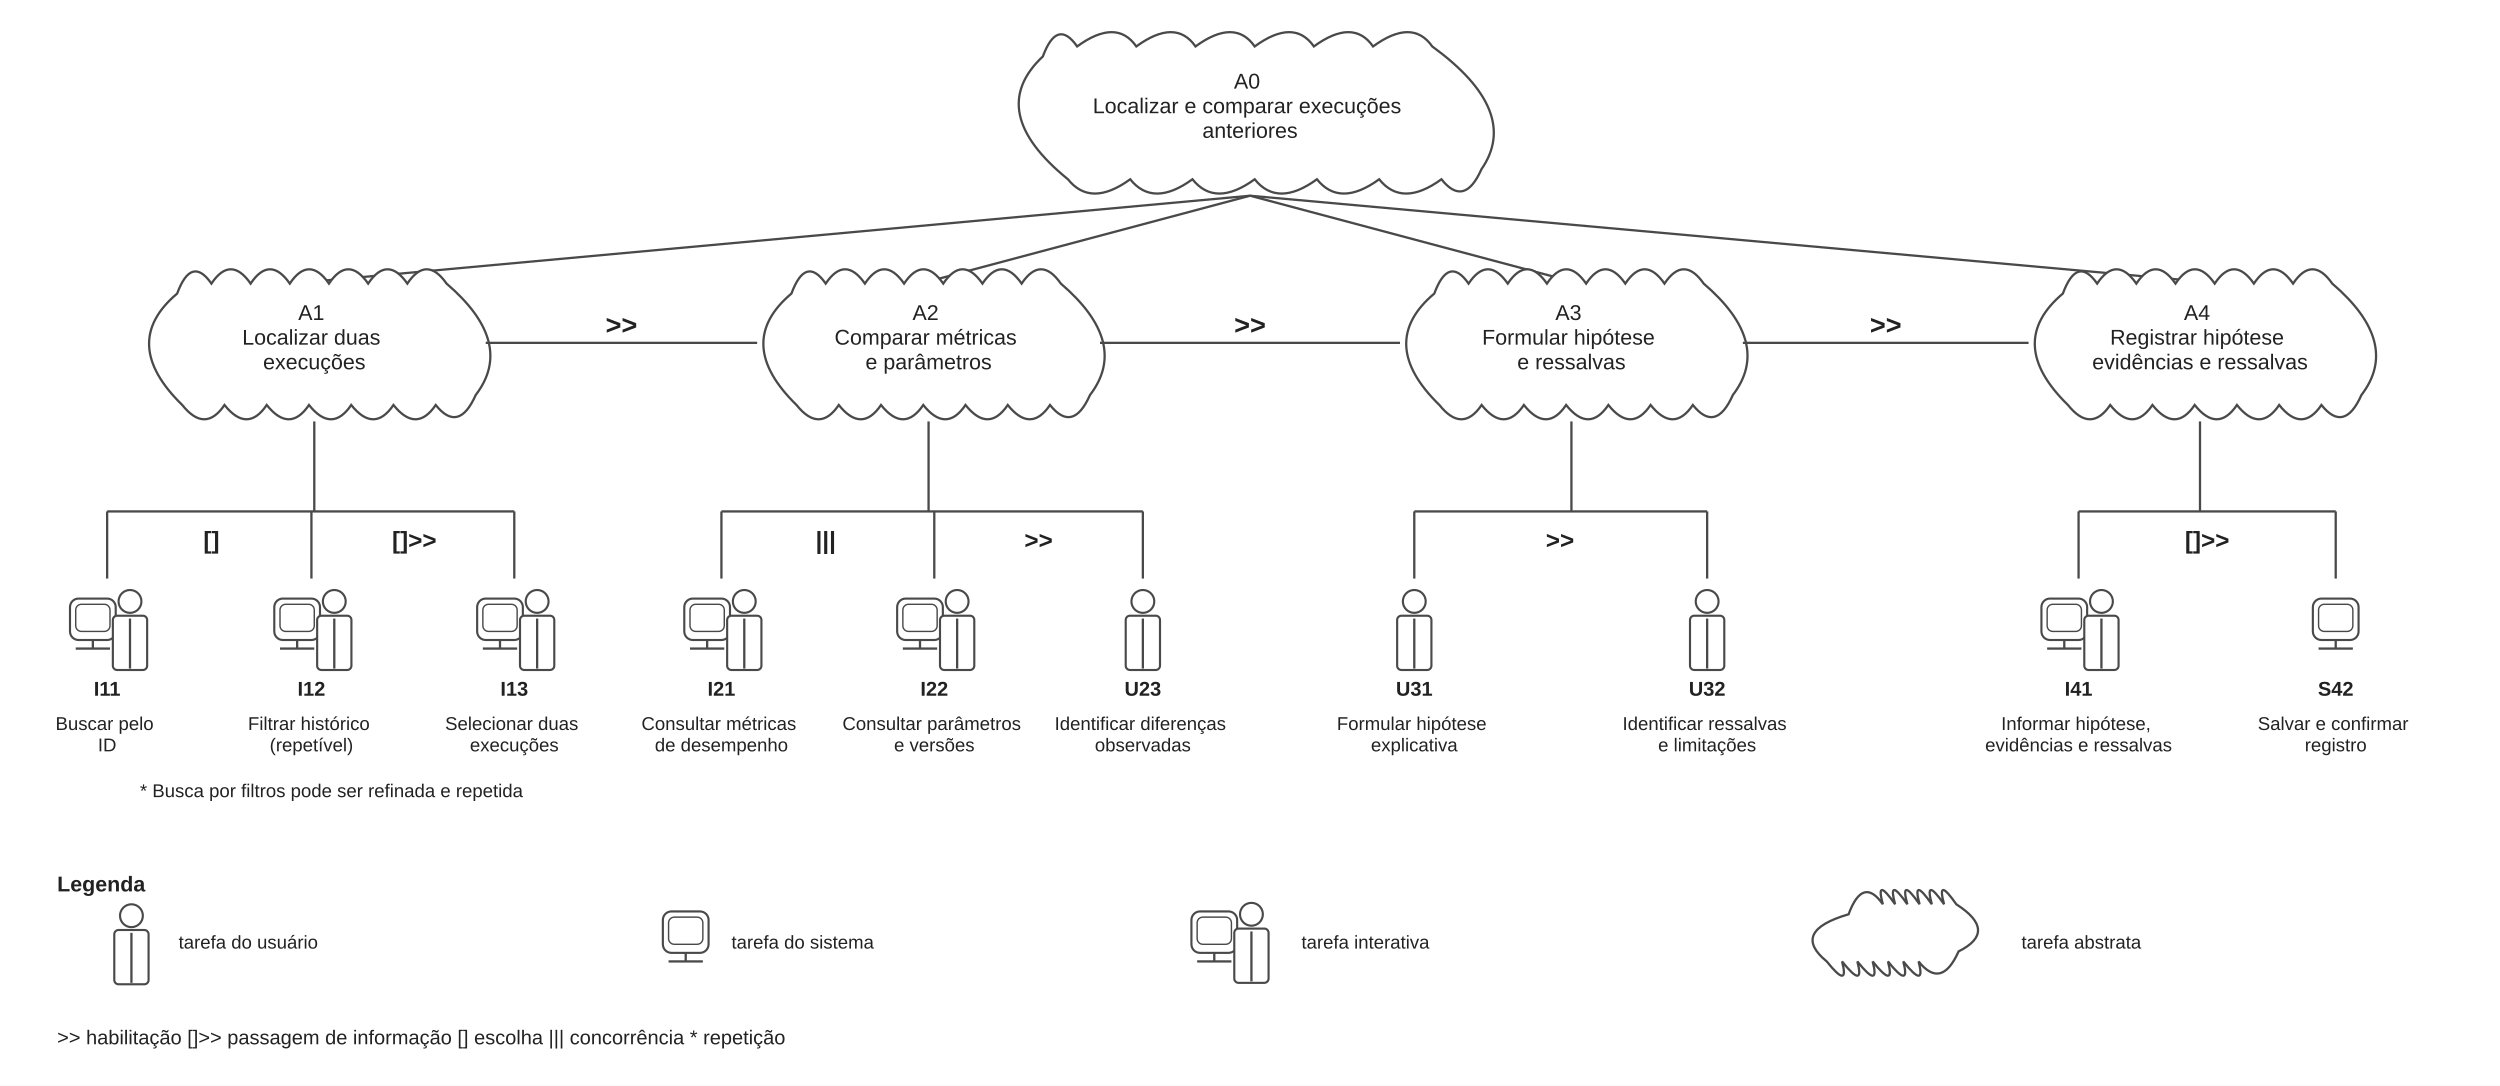
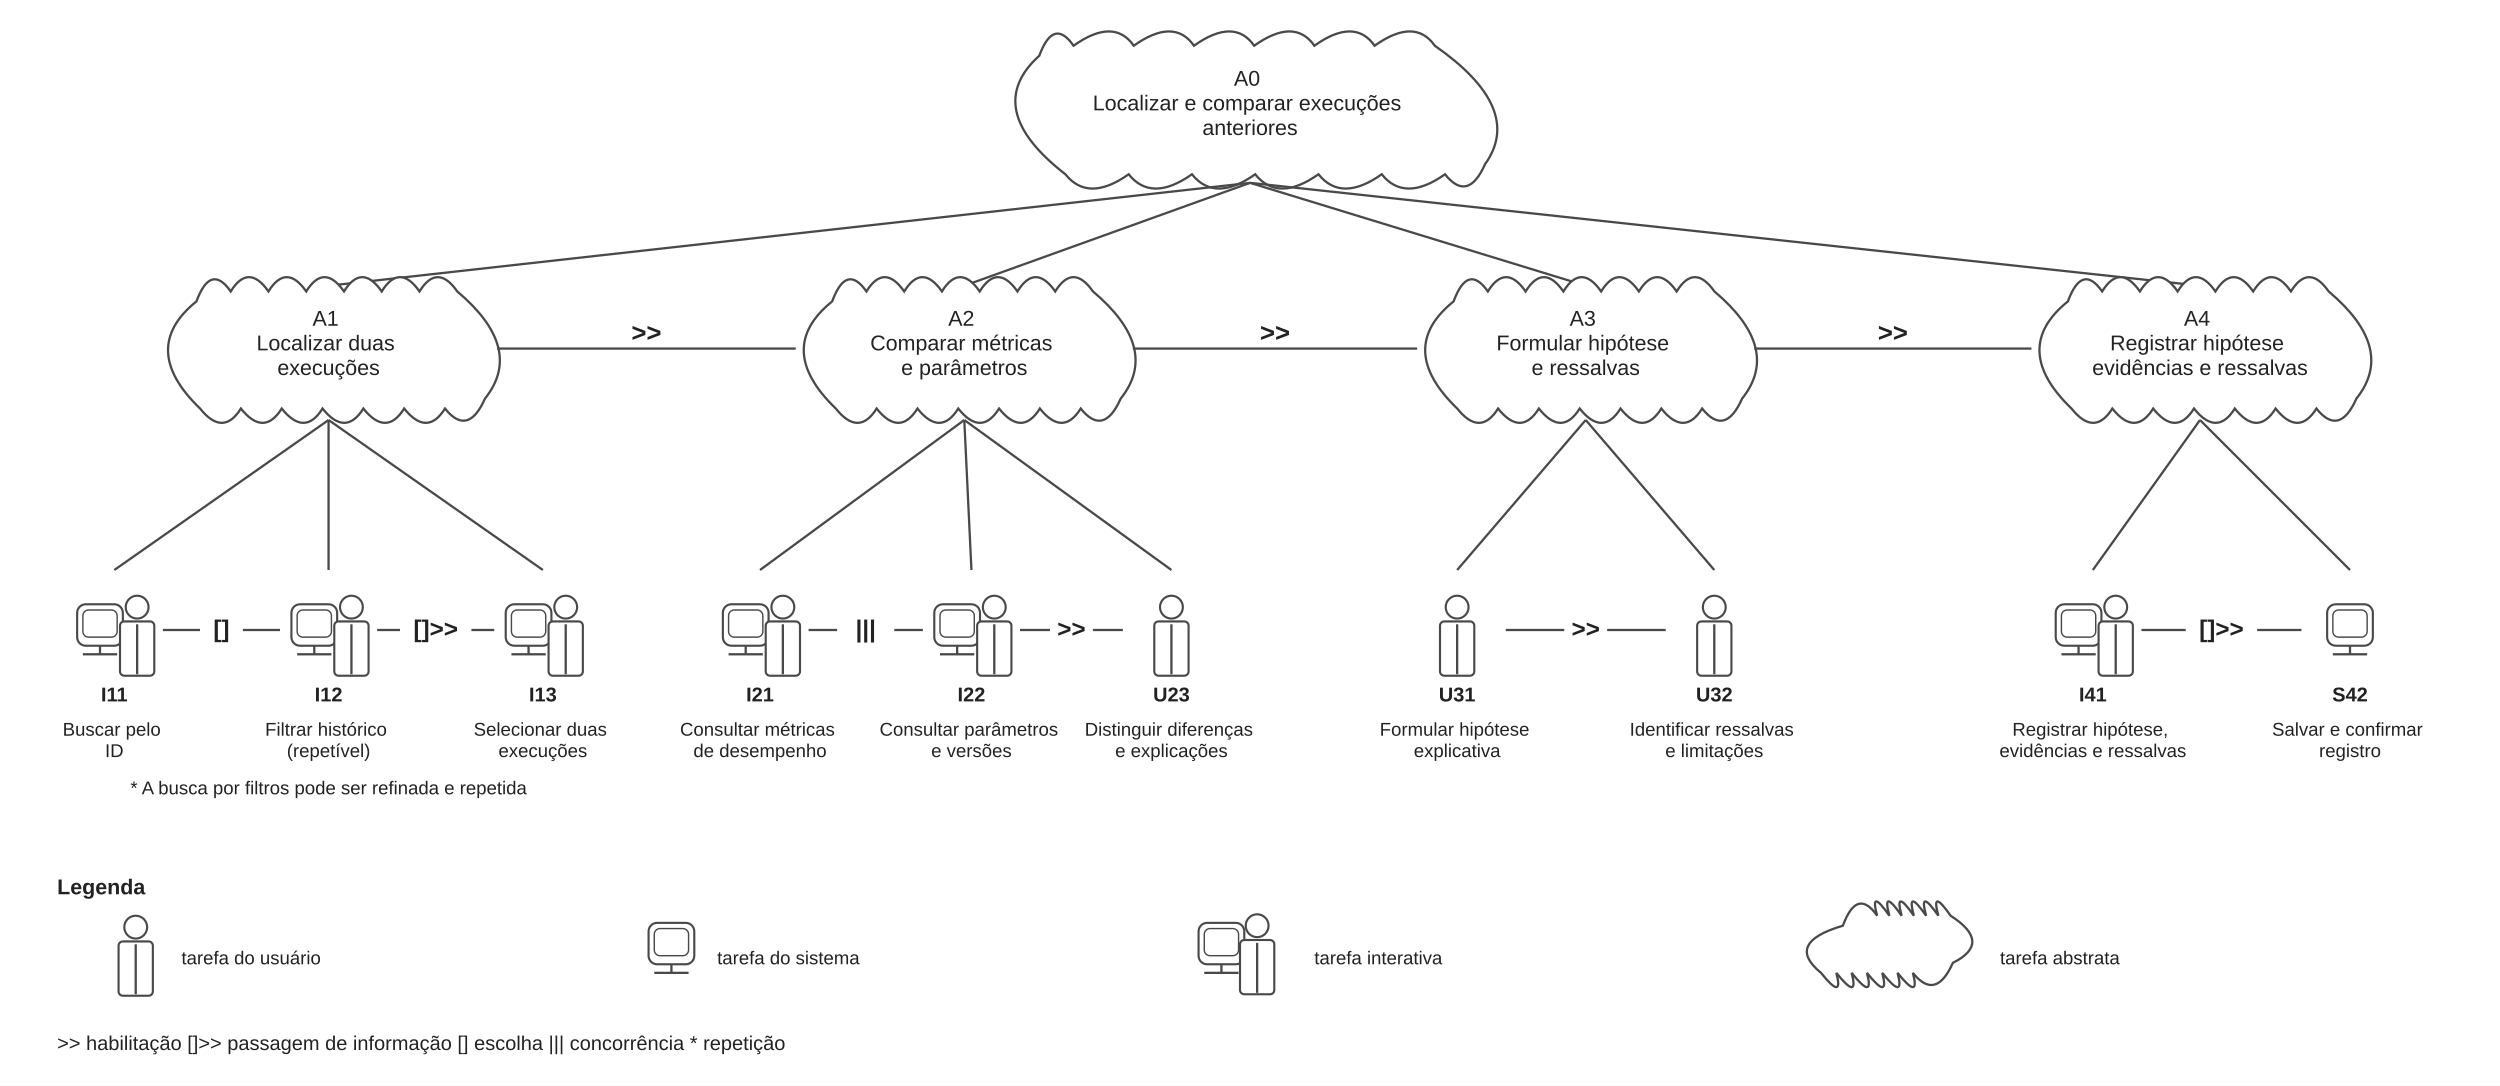
<svg xmlns="http://www.w3.org/2000/svg" baseProfile="full" height="760px" version="1.1" viewBox="0 0 1750 760" width="1750px">
  <defs />
  <rect fill="white" height="100%" width="100%" x="0" y="0" />
-   <path d="M 730.0 39.5 Q 740.0 12.5 754.0 32.5 Q 781.429 12.5 795.429 32.5 Q 822.857 12.5 836.857 32.5 Q 864.286 12.5 878.286 32.5 Q 905.714 12.5 919.714 32.5 Q 947.143 12.5 961.143 32.5 Q 988.571 12.5 1002.571 32.5 Q 1065.0 78.0 1037.0 118.5 Q 1025.0 145.5 1009.0 125.5 Q 981.429 145.5 965.429 125.5 Q 937.857 145.5 921.857 125.5 Q 894.286 145.5 878.286 125.5 Q 850.714 145.5 834.714 125.5 Q 807.143 145.5 791.143 125.5 Q 763.571 145.5 747.571 125.5 Q 689.0 78.0 730.0 39.5 Z" fill="white" stroke="#494949" stroke-width="1.6" />
-   <text fill="#222" font-family="Arial, Helvetica, sans-serif" font-size="15" font-weight="normal" text-anchor="middle" x="875" y="62">
+   <path d="M 727.5 39.0 Q 737.5 12.0 751.5 32.0 Q 779.643 12.0 793.643 32.0 Q 821.786 12.0 835.786 32.0 Q 863.929 12.0 877.929 32.0 Q 906.071 12.0 920.071 32.0 Q 948.214 12.0 962.214 32.0 Q 990.357 12.0 1004.357 32.0 Q 1067.5 76.0 1039.5 115.0 Q 1027.5 142.0 1011.5 122.0 Q 983.214 142.0 967.214 122.0 Q 938.929 142.0 922.929 122.0 Q 894.643 142.0 878.643 122.0 Q 850.357 142.0 834.357 122.0 Q 806.071 142.0 790.071 122.0 Q 761.786 142.0 745.786 122.0 Q 686.5 76.0 727.5 39.0 Z" fill="white" stroke="#494949" stroke-width="1.6" />
+   <text fill="#222" font-family="Arial, Helvetica, sans-serif" font-size="15" font-weight="normal" text-anchor="middle" x="875" y="60">
    <tspan dy="0" x="875">A0</tspan>
    <tspan dy="17.25" x="875">Localizar e comparar execuções</tspan>
    <tspan dy="17.25" x="875">anteriores</tspan>
  </text>
-   <line stroke="#494949" stroke-width="1.6" x1="875" x2="220" y1="137" y2="197" />
-   <line stroke="#494949" stroke-width="1.6" x1="875" x2="650" y1="137" y2="197" />
-   <line stroke="#494949" stroke-width="1.6" x1="875" x2="1100" y1="137" y2="197" />
-   <line stroke="#494949" stroke-width="1.6" x1="875" x2="1540" y1="137" y2="197" />
-   <path d="M 124.0 205.5 Q 134.0 178.5 148.0 198.5 Q 161.429 178.5 175.429 198.5 Q 188.857 178.5 202.857 198.5 Q 216.286 178.5 230.286 198.5 Q 243.714 178.5 257.714 198.5 Q 271.143 178.5 285.143 198.5 Q 298.571 178.5 312.571 198.5 Q 361.0 240.0 333.0 276.5 Q 321.0 303.5 305.0 283.5 Q 291.429 303.5 275.429 283.5 Q 261.857 303.5 245.857 283.5 Q 232.286 303.5 216.286 283.5 Q 202.714 303.5 186.714 283.5 Q 173.143 303.5 157.143 283.5 Q 143.571 303.5 127.571 283.5 Q 83.0 240.0 124.0 205.5 Z" fill="white" stroke="#494949" stroke-width="1.6" />
-   <text fill="#222" font-family="Arial, Helvetica, sans-serif" font-size="15" font-weight="normal" text-anchor="middle" x="220" y="224">
-     <tspan dy="0" x="220">A1</tspan>
-     <tspan dy="17.25" x="220">Localizar duas</tspan>
-     <tspan dy="17.25" x="220">execuções</tspan>
-   </text>
-   <path d="M 554.0 205.5 Q 564.0 178.5 578.0 198.5 Q 591.429 178.5 605.429 198.5 Q 618.857 178.5 632.857 198.5 Q 646.286 178.5 660.286 198.5 Q 673.714 178.5 687.714 198.5 Q 701.143 178.5 715.143 198.5 Q 728.571 178.5 742.571 198.5 Q 791.0 240.0 763.0 276.5 Q 751.0 303.5 735.0 283.5 Q 721.429 303.5 705.429 283.5 Q 691.857 303.5 675.857 283.5 Q 662.286 303.5 646.286 283.5 Q 632.714 303.5 616.714 283.5 Q 603.143 303.5 587.143 283.5 Q 573.571 303.5 557.571 283.5 Q 513.0 240.0 554.0 205.5 Z" fill="white" stroke="#494949" stroke-width="1.6" />
-   <text fill="#222" font-family="Arial, Helvetica, sans-serif" font-size="15" font-weight="normal" text-anchor="middle" x="650" y="224">
-     <tspan dy="0" x="650">A2</tspan>
-     <tspan dy="17.25" x="650">Comparar métricas</tspan>
-     <tspan dy="17.25" x="650">e parâmetros</tspan>
-   </text>
-   <path d="M 1004.0 205.5 Q 1014.0 178.5 1028.0 198.5 Q 1041.429 178.5 1055.429 198.5 Q 1068.857 178.5 1082.857 198.5 Q 1096.286 178.5 1110.286 198.5 Q 1123.714 178.5 1137.714 198.5 Q 1151.143 178.5 1165.143 198.5 Q 1178.571 178.5 1192.571 198.5 Q 1241.0 240.0 1213.0 276.5 Q 1201.0 303.5 1185.0 283.5 Q 1171.429 303.5 1155.429 283.5 Q 1141.857 303.5 1125.857 283.5 Q 1112.286 303.5 1096.286 283.5 Q 1082.714 303.5 1066.714 283.5 Q 1053.143 303.5 1037.143 283.5 Q 1023.571 303.5 1007.571 283.5 Q 963.0 240.0 1004.0 205.5 Z" fill="white" stroke="#494949" stroke-width="1.6" />
-   <text fill="#222" font-family="Arial, Helvetica, sans-serif" font-size="15" font-weight="normal" text-anchor="middle" x="1100" y="224">
-     <tspan dy="0" x="1100">A3</tspan>
-     <tspan dy="17.25" x="1100">Formular hipótese</tspan>
-     <tspan dy="17.25" x="1100">e ressalvas</tspan>
-   </text>
-   <path d="M 1444.0 205.5 Q 1454.0 178.5 1468.0 198.5 Q 1481.429 178.5 1495.429 198.5 Q 1508.857 178.5 1522.857 198.5 Q 1536.286 178.5 1550.286 198.5 Q 1563.714 178.5 1577.714 198.5 Q 1591.143 178.5 1605.143 198.5 Q 1618.571 178.5 1632.571 198.5 Q 1681.0 240.0 1653.0 276.5 Q 1641.0 303.5 1625.0 283.5 Q 1611.429 303.5 1595.429 283.5 Q 1581.857 303.5 1565.857 283.5 Q 1552.286 303.5 1536.286 283.5 Q 1522.714 303.5 1506.714 283.5 Q 1493.143 303.5 1477.143 283.5 Q 1463.571 303.5 1447.571 283.5 Q 1403.0 240.0 1444.0 205.5 Z" fill="white" stroke="#494949" stroke-width="1.6" />
-   <text fill="#222" font-family="Arial, Helvetica, sans-serif" font-size="15" font-weight="normal" text-anchor="middle" x="1540" y="224">
+   <line stroke="#494949" stroke-width="1.6" x1="875" x2="230" y1="128" y2="200" />
+   <path d="M 137.5 211.0 Q 147.5 184.0 161.5 204.0 Q 173.929 184.0 187.929 204.0 Q 200.357 184.0 214.357 204.0 Q 226.786 184.0 240.786 204.0 Q 253.214 184.0 267.214 204.0 Q 279.643 184.0 293.643 204.0 Q 306.071 184.0 320.071 204.0 Q 367.5 244.0 339.5 279.0 Q 327.5 306.0 311.5 286.0 Q 298.929 306.0 282.929 286.0 Q 270.357 306.0 254.357 286.0 Q 241.786 306.0 225.786 286.0 Q 213.214 306.0 197.214 286.0 Q 184.643 306.0 168.643 286.0 Q 156.071 306.0 140.071 286.0 Q 96.5 244.0 137.5 211.0 Z" fill="white" stroke="#494949" stroke-width="1.6" />
+   <text fill="#222" font-family="Arial, Helvetica, sans-serif" font-size="15" font-weight="normal" text-anchor="middle" x="230" y="228">
+     <tspan dy="0" x="230">A1</tspan>
+     <tspan dy="17.25" x="230">Localizar duas</tspan>
+     <tspan dy="17.25" x="230">execuções</tspan>
+   </text>
+   <line stroke="#494949" stroke-width="1.6" x1="875" x2="675" y1="128" y2="200" />
+   <path d="M 582.5 211.0 Q 592.5 184.0 606.5 204.0 Q 618.929 184.0 632.929 204.0 Q 645.357 184.0 659.357 204.0 Q 671.786 184.0 685.786 204.0 Q 698.214 184.0 712.214 204.0 Q 724.643 184.0 738.643 204.0 Q 751.071 184.0 765.071 204.0 Q 812.5 244.0 784.5 279.0 Q 772.5 306.0 756.5 286.0 Q 743.929 306.0 727.929 286.0 Q 715.357 306.0 699.357 286.0 Q 686.786 306.0 670.786 286.0 Q 658.214 306.0 642.214 286.0 Q 629.643 306.0 613.643 286.0 Q 601.071 306.0 585.071 286.0 Q 541.5 244.0 582.5 211.0 Z" fill="white" stroke="#494949" stroke-width="1.6" />
+   <text fill="#222" font-family="Arial, Helvetica, sans-serif" font-size="15" font-weight="normal" text-anchor="middle" x="675" y="228">
+     <tspan dy="0" x="675">A2</tspan>
+     <tspan dy="17.25" x="675">Comparar métricas</tspan>
+     <tspan dy="17.25" x="675">e parâmetros</tspan>
+   </text>
+   <line stroke="#494949" stroke-width="1.6" x1="875" x2="1110" y1="128" y2="200" />
+   <path d="M 1017.5 211.0 Q 1027.5 184.0 1041.5 204.0 Q 1053.929 184.0 1067.929 204.0 Q 1080.357 184.0 1094.357 204.0 Q 1106.786 184.0 1120.786 204.0 Q 1133.214 184.0 1147.214 204.0 Q 1159.643 184.0 1173.643 204.0 Q 1186.071 184.0 1200.071 204.0 Q 1247.5 244.0 1219.5 279.0 Q 1207.5 306.0 1191.5 286.0 Q 1178.929 306.0 1162.929 286.0 Q 1150.357 306.0 1134.357 286.0 Q 1121.786 306.0 1105.786 286.0 Q 1093.214 306.0 1077.214 286.0 Q 1064.643 306.0 1048.643 286.0 Q 1036.071 306.0 1020.071 286.0 Q 976.5 244.0 1017.5 211.0 Z" fill="white" stroke="#494949" stroke-width="1.6" />
+   <text fill="#222" font-family="Arial, Helvetica, sans-serif" font-size="15" font-weight="normal" text-anchor="middle" x="1110" y="228">
+     <tspan dy="0" x="1110">A3</tspan>
+     <tspan dy="17.25" x="1110">Formular hipótese</tspan>
+     <tspan dy="17.25" x="1110">e ressalvas</tspan>
+   </text>
+   <line stroke="#494949" stroke-width="1.6" x1="875" x2="1540" y1="128" y2="200" />
+   <path d="M 1447.5 211.0 Q 1457.5 184.0 1471.5 204.0 Q 1483.929 184.0 1497.929 204.0 Q 1510.357 184.0 1524.357 204.0 Q 1536.786 184.0 1550.786 204.0 Q 1563.214 184.0 1577.214 204.0 Q 1589.643 184.0 1603.643 204.0 Q 1616.071 184.0 1630.071 204.0 Q 1677.5 244.0 1649.5 279.0 Q 1637.5 306.0 1621.5 286.0 Q 1608.929 306.0 1592.929 286.0 Q 1580.357 306.0 1564.357 286.0 Q 1551.786 306.0 1535.786 286.0 Q 1523.214 306.0 1507.214 286.0 Q 1494.643 306.0 1478.643 286.0 Q 1466.071 306.0 1450.071 286.0 Q 1406.5 244.0 1447.5 211.0 Z" fill="white" stroke="#494949" stroke-width="1.6" />
+   <text fill="#222" font-family="Arial, Helvetica, sans-serif" font-size="15" font-weight="normal" text-anchor="middle" x="1540" y="228">
    <tspan dy="0" x="1540">A4</tspan>
    <tspan dy="17.25" x="1540">Registrar hipótese</tspan>
    <tspan dy="17.25" x="1540">evidências e ressalvas</tspan>
  </text>
-   <line stroke="#494949" stroke-width="1.6" x1="340" x2="530" y1="240" y2="240" />
-   <line stroke="#494949" stroke-width="1.6" x1="770" x2="980" y1="240" y2="240" />
-   <line stroke="#494949" stroke-width="1.6" x1="1220" x2="1420" y1="240" y2="240" />
-   <text fill="#222" font-family="Arial, Helvetica, sans-serif" font-size="19" font-weight="bold" text-anchor="middle" x="435" y="234">
-     <tspan dy="0" x="435">&gt;&gt;</tspan>
-   </text>
-   <text fill="#222" font-family="Arial, Helvetica, sans-serif" font-size="19" font-weight="bold" text-anchor="middle" x="875" y="234">
-     <tspan dy="0" x="875">&gt;&gt;</tspan>
-   </text>
-   <text fill="#222" font-family="Arial, Helvetica, sans-serif" font-size="19" font-weight="bold" text-anchor="middle" x="1320" y="234">
-     <tspan dy="0" x="1320">&gt;&gt;</tspan>
-   </text>
-   <line stroke="#494949" stroke-width="1.6" x1="220" x2="220" y1="295" y2="358" />
-   <line stroke="#494949" stroke-width="1.6" x1="75" x2="360" y1="358" y2="358" />
-   <line stroke="#494949" stroke-width="1.6" x1="75" x2="75" y1="358" y2="405" />
-   <line stroke="#494949" stroke-width="1.6" x1="218" x2="218" y1="358" y2="405" />
-   <line stroke="#494949" stroke-width="1.6" x1="360" x2="360" y1="358" y2="405" />
-   <rect fill="white" height="29" rx="6" stroke="#494949" stroke-width="1.5" width="32" x="49" y="419" />
-   <rect fill="white" height="19" rx="4" stroke="#494949" width="24" x="53" y="423" />
-   <line stroke="#494949" stroke-width="1.6" x1="65" x2="65" y1="448" y2="454" />
-   <line stroke="#494949" stroke-width="1.6" x1="53" x2="77" y1="454" y2="454" />
-   <circle cx="91" cy="421" fill="white" r="8" stroke="#494949" stroke-width="1.5" />
-   <rect fill="white" height="38" rx="3" stroke="#494949" stroke-width="1.5" width="24" x="79" y="431" />
-   <line stroke="#494949" stroke-width="1.6" x1="91" x2="91" y1="433" y2="468" />
-   <text fill="#222" font-family="Arial, Helvetica, sans-serif" font-size="14" font-weight="bold" text-anchor="middle" x="75" y="487">
-     <tspan dy="0" x="75">I11</tspan>
-   </text>
-   <text fill="#222" font-family="Arial, Helvetica, sans-serif" font-size="13" font-weight="normal" text-anchor="middle" x="75" y="511">
-     <tspan dy="0" x="75">Buscar pelo</tspan>
-     <tspan dy="14.95" x="75">ID</tspan>
-   </text>
-   <rect fill="white" height="29" rx="6" stroke="#494949" stroke-width="1.5" width="32" x="192" y="419" />
-   <rect fill="white" height="19" rx="4" stroke="#494949" width="24" x="196" y="423" />
-   <line stroke="#494949" stroke-width="1.6" x1="208" x2="208" y1="448" y2="454" />
-   <line stroke="#494949" stroke-width="1.6" x1="196" x2="220" y1="454" y2="454" />
-   <circle cx="234" cy="421" fill="white" r="8" stroke="#494949" stroke-width="1.5" />
-   <rect fill="white" height="38" rx="3" stroke="#494949" stroke-width="1.5" width="24" x="222" y="431" />
-   <line stroke="#494949" stroke-width="1.6" x1="234" x2="234" y1="433" y2="468" />
-   <text fill="#222" font-family="Arial, Helvetica, sans-serif" font-size="14" font-weight="bold" text-anchor="middle" x="218" y="487">
-     <tspan dy="0" x="218">I12</tspan>
-   </text>
-   <text fill="#222" font-family="Arial, Helvetica, sans-serif" font-size="13" font-weight="normal" text-anchor="middle" x="218" y="511">
-     <tspan dy="0" x="218">Filtrar histórico</tspan>
-     <tspan dy="14.95" x="218">(repetível)</tspan>
-   </text>
-   <rect fill="white" height="29" rx="6" stroke="#494949" stroke-width="1.5" width="32" x="334" y="419" />
-   <rect fill="white" height="19" rx="4" stroke="#494949" width="24" x="338" y="423" />
-   <line stroke="#494949" stroke-width="1.6" x1="350" x2="350" y1="448" y2="454" />
-   <line stroke="#494949" stroke-width="1.6" x1="338" x2="362" y1="454" y2="454" />
-   <circle cx="376" cy="421" fill="white" r="8" stroke="#494949" stroke-width="1.5" />
-   <rect fill="white" height="38" rx="3" stroke="#494949" stroke-width="1.5" width="24" x="364" y="431" />
-   <line stroke="#494949" stroke-width="1.6" x1="376" x2="376" y1="433" y2="468" />
-   <text fill="#222" font-family="Arial, Helvetica, sans-serif" font-size="14" font-weight="bold" text-anchor="middle" x="360" y="487">
-     <tspan dy="0" x="360">I13</tspan>
-   </text>
-   <text fill="#222" font-family="Arial, Helvetica, sans-serif" font-size="13" font-weight="normal" text-anchor="middle" x="360" y="511">
-     <tspan dy="0" x="360">Selecionar duas</tspan>
-     <tspan dy="14.95" x="360">execuções</tspan>
-   </text>
-   <line stroke="#494949" stroke-width="1.6" x1="650" x2="650" y1="295" y2="358" />
-   <line stroke="#494949" stroke-width="1.6" x1="505" x2="800" y1="358" y2="358" />
-   <line stroke="#494949" stroke-width="1.6" x1="505" x2="505" y1="358" y2="405" />
-   <line stroke="#494949" stroke-width="1.6" x1="654" x2="654" y1="358" y2="405" />
-   <line stroke="#494949" stroke-width="1.6" x1="800" x2="800" y1="358" y2="405" />
-   <rect fill="white" height="29" rx="6" stroke="#494949" stroke-width="1.5" width="32" x="479" y="419" />
-   <rect fill="white" height="19" rx="4" stroke="#494949" width="24" x="483" y="423" />
-   <line stroke="#494949" stroke-width="1.6" x1="495" x2="495" y1="448" y2="454" />
-   <line stroke="#494949" stroke-width="1.6" x1="483" x2="507" y1="454" y2="454" />
-   <circle cx="521" cy="421" fill="white" r="8" stroke="#494949" stroke-width="1.5" />
-   <rect fill="white" height="38" rx="3" stroke="#494949" stroke-width="1.5" width="24" x="509" y="431" />
-   <line stroke="#494949" stroke-width="1.6" x1="521" x2="521" y1="433" y2="468" />
-   <text fill="#222" font-family="Arial, Helvetica, sans-serif" font-size="14" font-weight="bold" text-anchor="middle" x="505" y="487">
-     <tspan dy="0" x="505">I21</tspan>
-   </text>
-   <text fill="#222" font-family="Arial, Helvetica, sans-serif" font-size="13" font-weight="normal" text-anchor="middle" x="505" y="511">
-     <tspan dy="0" x="505">Consultar métricas</tspan>
-     <tspan dy="14.95" x="505">de desempenho</tspan>
-   </text>
-   <rect fill="white" height="29" rx="6" stroke="#494949" stroke-width="1.5" width="32" x="628" y="419" />
-   <rect fill="white" height="19" rx="4" stroke="#494949" width="24" x="632" y="423" />
-   <line stroke="#494949" stroke-width="1.6" x1="644" x2="644" y1="448" y2="454" />
-   <line stroke="#494949" stroke-width="1.6" x1="632" x2="656" y1="454" y2="454" />
-   <circle cx="670" cy="421" fill="white" r="8" stroke="#494949" stroke-width="1.5" />
-   <rect fill="white" height="38" rx="3" stroke="#494949" stroke-width="1.5" width="24" x="658" y="431" />
-   <line stroke="#494949" stroke-width="1.6" x1="670" x2="670" y1="433" y2="468" />
-   <text fill="#222" font-family="Arial, Helvetica, sans-serif" font-size="14" font-weight="bold" text-anchor="middle" x="654" y="487">
-     <tspan dy="0" x="654">I22</tspan>
-   </text>
-   <text fill="#222" font-family="Arial, Helvetica, sans-serif" font-size="13" font-weight="normal" text-anchor="middle" x="654" y="511">
-     <tspan dy="0" x="654">Consultar parâmetros</tspan>
-     <tspan dy="14.95" x="654">e versões</tspan>
-   </text>
-   <circle cx="800" cy="421" fill="white" r="8" stroke="#494949" stroke-width="1.5" />
-   <rect fill="white" height="38" rx="3" stroke="#494949" stroke-width="1.5" width="24" x="788" y="431" />
-   <line stroke="#494949" stroke-width="1.6" x1="800" x2="800" y1="433" y2="468" />
-   <text fill="#222" font-family="Arial, Helvetica, sans-serif" font-size="14" font-weight="bold" text-anchor="middle" x="800" y="487">
-     <tspan dy="0" x="800">U23</tspan>
-   </text>
-   <text fill="#222" font-family="Arial, Helvetica, sans-serif" font-size="13" font-weight="normal" text-anchor="middle" x="800" y="511">
-     <tspan dy="0" x="800">Identificar diferenças</tspan>
-     <tspan dy="14.95" x="800">observadas</tspan>
-   </text>
-   <line stroke="#494949" stroke-width="1.6" x1="1100" x2="1100" y1="295" y2="358" />
-   <line stroke="#494949" stroke-width="1.6" x1="990" x2="1195" y1="358" y2="358" />
-   <line stroke="#494949" stroke-width="1.6" x1="990" x2="990" y1="358" y2="405" />
-   <line stroke="#494949" stroke-width="1.6" x1="1195" x2="1195" y1="358" y2="405" />
-   <circle cx="990" cy="421" fill="white" r="8" stroke="#494949" stroke-width="1.5" />
-   <rect fill="white" height="38" rx="3" stroke="#494949" stroke-width="1.5" width="24" x="978" y="431" />
-   <line stroke="#494949" stroke-width="1.6" x1="990" x2="990" y1="433" y2="468" />
-   <text fill="#222" font-family="Arial, Helvetica, sans-serif" font-size="14" font-weight="bold" text-anchor="middle" x="990" y="487">
-     <tspan dy="0" x="990">U31</tspan>
-   </text>
-   <text fill="#222" font-family="Arial, Helvetica, sans-serif" font-size="13" font-weight="normal" text-anchor="middle" x="990" y="511">
-     <tspan dy="0" x="990">Formular hipótese</tspan>
-     <tspan dy="14.95" x="990">explicativa</tspan>
-   </text>
-   <circle cx="1195" cy="421" fill="white" r="8" stroke="#494949" stroke-width="1.5" />
-   <rect fill="white" height="38" rx="3" stroke="#494949" stroke-width="1.5" width="24" x="1183" y="431" />
-   <line stroke="#494949" stroke-width="1.6" x1="1195" x2="1195" y1="433" y2="468" />
-   <text fill="#222" font-family="Arial, Helvetica, sans-serif" font-size="14" font-weight="bold" text-anchor="middle" x="1195" y="487">
-     <tspan dy="0" x="1195">U32</tspan>
-   </text>
-   <text fill="#222" font-family="Arial, Helvetica, sans-serif" font-size="13" font-weight="normal" text-anchor="middle" x="1195" y="511">
-     <tspan dy="0" x="1195">Identificar ressalvas</tspan>
-     <tspan dy="14.95" x="1195">e limitações</tspan>
-   </text>
-   <line stroke="#494949" stroke-width="1.6" x1="1540" x2="1540" y1="295" y2="358" />
-   <line stroke="#494949" stroke-width="1.6" x1="1455" x2="1635" y1="358" y2="358" />
-   <line stroke="#494949" stroke-width="1.6" x1="1455" x2="1455" y1="358" y2="405" />
-   <line stroke="#494949" stroke-width="1.6" x1="1635" x2="1635" y1="358" y2="405" />
-   <rect fill="white" height="29" rx="6" stroke="#494949" stroke-width="1.5" width="32" x="1429" y="419" />
-   <rect fill="white" height="19" rx="4" stroke="#494949" width="24" x="1433" y="423" />
-   <line stroke="#494949" stroke-width="1.6" x1="1445" x2="1445" y1="448" y2="454" />
-   <line stroke="#494949" stroke-width="1.6" x1="1433" x2="1457" y1="454" y2="454" />
-   <circle cx="1471" cy="421" fill="white" r="8" stroke="#494949" stroke-width="1.5" />
-   <rect fill="white" height="38" rx="3" stroke="#494949" stroke-width="1.5" width="24" x="1459" y="431" />
-   <line stroke="#494949" stroke-width="1.6" x1="1471" x2="1471" y1="433" y2="468" />
-   <text fill="#222" font-family="Arial, Helvetica, sans-serif" font-size="14" font-weight="bold" text-anchor="middle" x="1455" y="487">
-     <tspan dy="0" x="1455">I41</tspan>
-   </text>
-   <text fill="#222" font-family="Arial, Helvetica, sans-serif" font-size="13" font-weight="normal" text-anchor="middle" x="1455" y="511">
-     <tspan dy="0" x="1455">Informar hipótese,</tspan>
-     <tspan dy="14.95" x="1455">evidências e ressalvas</tspan>
-   </text>
-   <rect fill="white" height="29" rx="6" stroke="#494949" stroke-width="1.5" width="32" x="1619" y="419" />
-   <rect fill="white" height="19" rx="4" stroke="#494949" width="24" x="1623" y="423" />
-   <line stroke="#494949" stroke-width="1.6" x1="1635" x2="1635" y1="448" y2="454" />
-   <line stroke="#494949" stroke-width="1.6" x1="1623" x2="1647" y1="454" y2="454" />
-   <text fill="#222" font-family="Arial, Helvetica, sans-serif" font-size="14" font-weight="bold" text-anchor="middle" x="1635" y="487">
-     <tspan dy="0" x="1635">S42</tspan>
-   </text>
-   <text fill="#222" font-family="Arial, Helvetica, sans-serif" font-size="13" font-weight="normal" text-anchor="middle" x="1635" y="511">
-     <tspan dy="0" x="1635">Salvar e confirmar</tspan>
-     <tspan dy="14.95" x="1635">registro</tspan>
-   </text>
-   <text fill="#222" font-family="Arial, Helvetica, sans-serif" font-size="17" font-weight="bold" text-anchor="middle" x="148" y="384">
-     <tspan dy="0" x="148">[]</tspan>
-   </text>
-   <text fill="#222" font-family="Arial, Helvetica, sans-serif" font-size="17" font-weight="bold" text-anchor="middle" x="290" y="384">
-     <tspan dy="0" x="290">[]&gt;&gt;</tspan>
-   </text>
-   <text fill="#222" font-family="Arial, Helvetica, sans-serif" font-size="17" font-weight="bold" text-anchor="middle" x="578" y="384">
-     <tspan dy="0" x="578">|||</tspan>
-   </text>
-   <text fill="#222" font-family="Arial, Helvetica, sans-serif" font-size="17" font-weight="bold" text-anchor="middle" x="727" y="384">
-     <tspan dy="0" x="727">&gt;&gt;</tspan>
-   </text>
-   <text fill="#222" font-family="Arial, Helvetica, sans-serif" font-size="17" font-weight="bold" text-anchor="middle" x="1092" y="384">
-     <tspan dy="0" x="1092">&gt;&gt;</tspan>
-   </text>
-   <text fill="#222" font-family="Arial, Helvetica, sans-serif" font-size="17" font-weight="bold" text-anchor="middle" x="1545" y="384">
-     <tspan dy="0" x="1545">[]&gt;&gt;</tspan>
-   </text>
-   <text fill="#222" font-family="Arial, Helvetica, sans-serif" font-size="13" font-weight="normal" text-anchor="middle" x="232" y="558">
-     <tspan dy="0" x="232">* Busca por filtros pode ser refinada e repetida</tspan>
-   </text>
-   <text fill="#222" font-family="Arial, Helvetica, sans-serif" font-size="15" font-weight="bold" text-anchor="start" x="40" y="624">
+   <line stroke="#494949" stroke-width="1.6" x1="348" x2="557" y1="244" y2="244" />
+   <text fill="#222" font-family="Arial, Helvetica, sans-serif" font-size="18" font-weight="bold" text-anchor="middle" x="452.5" y="239">
+     <tspan dy="0" x="452.5">&gt;&gt;</tspan>
+   </text>
+   <line stroke="#494949" stroke-width="1.6" x1="793" x2="992" y1="244" y2="244" />
+   <text fill="#222" font-family="Arial, Helvetica, sans-serif" font-size="18" font-weight="bold" text-anchor="middle" x="892.5" y="239">
+     <tspan dy="0" x="892.5">&gt;&gt;</tspan>
+   </text>
+   <line stroke="#494949" stroke-width="1.6" x1="1228" x2="1422" y1="244" y2="244" />
+   <text fill="#222" font-family="Arial, Helvetica, sans-serif" font-size="18" font-weight="bold" text-anchor="middle" x="1325.0" y="239">
+     <tspan dy="0" x="1325.0">&gt;&gt;</tspan>
+   </text>
+   <line stroke="#494949" stroke-width="1.6" x1="230" x2="80" y1="294" y2="399" />
+   <line stroke="#494949" stroke-width="1.6" x1="230" x2="230" y1="294" y2="399" />
+   <line stroke="#494949" stroke-width="1.6" x1="230" x2="380" y1="294" y2="399" />
+   <line stroke="#494949" stroke-width="1.6" x1="675" x2="532" y1="294" y2="399" />
+   <line stroke="#494949" stroke-width="1.6" x1="675" x2="680" y1="294" y2="399" />
+   <line stroke="#494949" stroke-width="1.6" x1="675" x2="820" y1="294" y2="399" />
+   <line stroke="#494949" stroke-width="1.6" x1="1110" x2="1020" y1="294" y2="399" />
+   <line stroke="#494949" stroke-width="1.6" x1="1110" x2="1200" y1="294" y2="399" />
+   <line stroke="#494949" stroke-width="1.6" x1="1540" x2="1465" y1="294" y2="399" />
+   <line stroke="#494949" stroke-width="1.6" x1="1540" x2="1645" y1="294" y2="399" />
+   <rect fill="white" height="29" rx="6" stroke="#494949" stroke-width="1.5" width="32" x="54" y="423" />
+   <rect fill="white" height="19" rx="4" stroke="#494949" width="24" x="58" y="427" />
+   <line stroke="#494949" stroke-width="1.6" x1="70" x2="70" y1="452" y2="458" />
+   <line stroke="#494949" stroke-width="1.6" x1="58" x2="82" y1="458" y2="458" />
+   <circle cx="96" cy="425" fill="white" r="8" stroke="#494949" stroke-width="1.5" />
+   <rect fill="white" height="38" rx="3" stroke="#494949" stroke-width="1.5" width="24" x="84" y="435" />
+   <line stroke="#494949" stroke-width="1.6" x1="96" x2="96" y1="437" y2="472" />
+   <text fill="#222" font-family="Arial, Helvetica, sans-serif" font-size="14" font-weight="bold" text-anchor="middle" x="80" y="491">
+     <tspan dy="0" x="80">I11</tspan>
+   </text>
+   <text fill="#222" font-family="Arial, Helvetica, sans-serif" font-size="13" font-weight="normal" text-anchor="middle" x="80" y="515">
+     <tspan dy="0" x="80">Buscar pelo</tspan>
+     <tspan dy="14.95" x="80">ID</tspan>
+   </text>
+   <rect fill="white" height="29" rx="6" stroke="#494949" stroke-width="1.5" width="32" x="204" y="423" />
+   <rect fill="white" height="19" rx="4" stroke="#494949" width="24" x="208" y="427" />
+   <line stroke="#494949" stroke-width="1.6" x1="220" x2="220" y1="452" y2="458" />
+   <line stroke="#494949" stroke-width="1.6" x1="208" x2="232" y1="458" y2="458" />
+   <circle cx="246" cy="425" fill="white" r="8" stroke="#494949" stroke-width="1.5" />
+   <rect fill="white" height="38" rx="3" stroke="#494949" stroke-width="1.5" width="24" x="234" y="435" />
+   <line stroke="#494949" stroke-width="1.6" x1="246" x2="246" y1="437" y2="472" />
+   <text fill="#222" font-family="Arial, Helvetica, sans-serif" font-size="14" font-weight="bold" text-anchor="middle" x="230" y="491">
+     <tspan dy="0" x="230">I12</tspan>
+   </text>
+   <text fill="#222" font-family="Arial, Helvetica, sans-serif" font-size="13" font-weight="normal" text-anchor="middle" x="230" y="515">
+     <tspan dy="0" x="230">Filtrar histórico</tspan>
+     <tspan dy="14.95" x="230">(repetível)</tspan>
+   </text>
+   <rect fill="white" height="29" rx="6" stroke="#494949" stroke-width="1.5" width="32" x="354" y="423" />
+   <rect fill="white" height="19" rx="4" stroke="#494949" width="24" x="358" y="427" />
+   <line stroke="#494949" stroke-width="1.6" x1="370" x2="370" y1="452" y2="458" />
+   <line stroke="#494949" stroke-width="1.6" x1="358" x2="382" y1="458" y2="458" />
+   <circle cx="396" cy="425" fill="white" r="8" stroke="#494949" stroke-width="1.5" />
+   <rect fill="white" height="38" rx="3" stroke="#494949" stroke-width="1.5" width="24" x="384" y="435" />
+   <line stroke="#494949" stroke-width="1.6" x1="396" x2="396" y1="437" y2="472" />
+   <text fill="#222" font-family="Arial, Helvetica, sans-serif" font-size="14" font-weight="bold" text-anchor="middle" x="380" y="491">
+     <tspan dy="0" x="380">I13</tspan>
+   </text>
+   <text fill="#222" font-family="Arial, Helvetica, sans-serif" font-size="13" font-weight="normal" text-anchor="middle" x="380" y="515">
+     <tspan dy="0" x="380">Selecionar duas</tspan>
+     <tspan dy="14.95" x="380">execuções</tspan>
+   </text>
+   <rect fill="white" height="29" rx="6" stroke="#494949" stroke-width="1.5" width="32" x="506" y="423" />
+   <rect fill="white" height="19" rx="4" stroke="#494949" width="24" x="510" y="427" />
+   <line stroke="#494949" stroke-width="1.6" x1="522" x2="522" y1="452" y2="458" />
+   <line stroke="#494949" stroke-width="1.6" x1="510" x2="534" y1="458" y2="458" />
+   <circle cx="548" cy="425" fill="white" r="8" stroke="#494949" stroke-width="1.5" />
+   <rect fill="white" height="38" rx="3" stroke="#494949" stroke-width="1.5" width="24" x="536" y="435" />
+   <line stroke="#494949" stroke-width="1.6" x1="548" x2="548" y1="437" y2="472" />
+   <text fill="#222" font-family="Arial, Helvetica, sans-serif" font-size="14" font-weight="bold" text-anchor="middle" x="532" y="491">
+     <tspan dy="0" x="532">I21</tspan>
+   </text>
+   <text fill="#222" font-family="Arial, Helvetica, sans-serif" font-size="13" font-weight="normal" text-anchor="middle" x="532" y="515">
+     <tspan dy="0" x="532">Consultar métricas</tspan>
+     <tspan dy="14.95" x="532">de desempenho</tspan>
+   </text>
+   <rect fill="white" height="29" rx="6" stroke="#494949" stroke-width="1.5" width="32" x="654" y="423" />
+   <rect fill="white" height="19" rx="4" stroke="#494949" width="24" x="658" y="427" />
+   <line stroke="#494949" stroke-width="1.6" x1="670" x2="670" y1="452" y2="458" />
+   <line stroke="#494949" stroke-width="1.6" x1="658" x2="682" y1="458" y2="458" />
+   <circle cx="696" cy="425" fill="white" r="8" stroke="#494949" stroke-width="1.5" />
+   <rect fill="white" height="38" rx="3" stroke="#494949" stroke-width="1.5" width="24" x="684" y="435" />
+   <line stroke="#494949" stroke-width="1.6" x1="696" x2="696" y1="437" y2="472" />
+   <text fill="#222" font-family="Arial, Helvetica, sans-serif" font-size="14" font-weight="bold" text-anchor="middle" x="680" y="491">
+     <tspan dy="0" x="680">I22</tspan>
+   </text>
+   <text fill="#222" font-family="Arial, Helvetica, sans-serif" font-size="13" font-weight="normal" text-anchor="middle" x="680" y="515">
+     <tspan dy="0" x="680">Consultar parâmetros</tspan>
+     <tspan dy="14.95" x="680">e versões</tspan>
+   </text>
+   <circle cx="820" cy="425" fill="white" r="8" stroke="#494949" stroke-width="1.5" />
+   <rect fill="white" height="38" rx="3" stroke="#494949" stroke-width="1.5" width="24" x="808" y="435" />
+   <line stroke="#494949" stroke-width="1.6" x1="820" x2="820" y1="437" y2="472" />
+   <text fill="#222" font-family="Arial, Helvetica, sans-serif" font-size="14" font-weight="bold" text-anchor="middle" x="820" y="491">
+     <tspan dy="0" x="820">U23</tspan>
+   </text>
+   <text fill="#222" font-family="Arial, Helvetica, sans-serif" font-size="13" font-weight="normal" text-anchor="middle" x="820" y="515">
+     <tspan dy="0" x="820">Distinguir diferenças</tspan>
+     <tspan dy="14.95" x="820">e explicações</tspan>
+   </text>
+   <circle cx="1020" cy="425" fill="white" r="8" stroke="#494949" stroke-width="1.5" />
+   <rect fill="white" height="38" rx="3" stroke="#494949" stroke-width="1.5" width="24" x="1008" y="435" />
+   <line stroke="#494949" stroke-width="1.6" x1="1020" x2="1020" y1="437" y2="472" />
+   <text fill="#222" font-family="Arial, Helvetica, sans-serif" font-size="14" font-weight="bold" text-anchor="middle" x="1020" y="491">
+     <tspan dy="0" x="1020">U31</tspan>
+   </text>
+   <text fill="#222" font-family="Arial, Helvetica, sans-serif" font-size="13" font-weight="normal" text-anchor="middle" x="1020" y="515">
+     <tspan dy="0" x="1020">Formular hipótese</tspan>
+     <tspan dy="14.95" x="1020">explicativa</tspan>
+   </text>
+   <circle cx="1200" cy="425" fill="white" r="8" stroke="#494949" stroke-width="1.5" />
+   <rect fill="white" height="38" rx="3" stroke="#494949" stroke-width="1.5" width="24" x="1188" y="435" />
+   <line stroke="#494949" stroke-width="1.6" x1="1200" x2="1200" y1="437" y2="472" />
+   <text fill="#222" font-family="Arial, Helvetica, sans-serif" font-size="14" font-weight="bold" text-anchor="middle" x="1200" y="491">
+     <tspan dy="0" x="1200">U32</tspan>
+   </text>
+   <text fill="#222" font-family="Arial, Helvetica, sans-serif" font-size="13" font-weight="normal" text-anchor="middle" x="1200" y="515">
+     <tspan dy="0" x="1200">Identificar ressalvas</tspan>
+     <tspan dy="14.95" x="1200">e limitações</tspan>
+   </text>
+   <rect fill="white" height="29" rx="6" stroke="#494949" stroke-width="1.5" width="32" x="1439" y="423" />
+   <rect fill="white" height="19" rx="4" stroke="#494949" width="24" x="1443" y="427" />
+   <line stroke="#494949" stroke-width="1.6" x1="1455" x2="1455" y1="452" y2="458" />
+   <line stroke="#494949" stroke-width="1.6" x1="1443" x2="1467" y1="458" y2="458" />
+   <circle cx="1481" cy="425" fill="white" r="8" stroke="#494949" stroke-width="1.5" />
+   <rect fill="white" height="38" rx="3" stroke="#494949" stroke-width="1.5" width="24" x="1469" y="435" />
+   <line stroke="#494949" stroke-width="1.6" x1="1481" x2="1481" y1="437" y2="472" />
+   <text fill="#222" font-family="Arial, Helvetica, sans-serif" font-size="14" font-weight="bold" text-anchor="middle" x="1465" y="491">
+     <tspan dy="0" x="1465">I41</tspan>
+   </text>
+   <text fill="#222" font-family="Arial, Helvetica, sans-serif" font-size="13" font-weight="normal" text-anchor="middle" x="1465" y="515">
+     <tspan dy="0" x="1465">Registrar hipótese,</tspan>
+     <tspan dy="14.95" x="1465">evidências e ressalvas</tspan>
+   </text>
+   <rect fill="white" height="29" rx="6" stroke="#494949" stroke-width="1.5" width="32" x="1629" y="423" />
+   <rect fill="white" height="19" rx="4" stroke="#494949" width="24" x="1633" y="427" />
+   <line stroke="#494949" stroke-width="1.6" x1="1645" x2="1645" y1="452" y2="458" />
+   <line stroke="#494949" stroke-width="1.6" x1="1633" x2="1657" y1="458" y2="458" />
+   <text fill="#222" font-family="Arial, Helvetica, sans-serif" font-size="14" font-weight="bold" text-anchor="middle" x="1645" y="491">
+     <tspan dy="0" x="1645">S42</tspan>
+   </text>
+   <text fill="#222" font-family="Arial, Helvetica, sans-serif" font-size="13" font-weight="normal" text-anchor="middle" x="1645" y="515">
+     <tspan dy="0" x="1645">Salvar e confirmar</tspan>
+     <tspan dy="14.95" x="1645">registro</tspan>
+   </text>
+   <line stroke="#494949" stroke-width="1.6" x1="114" x2="140.0" y1="441" y2="441" />
+   <line stroke="#494949" stroke-width="1.6" x1="170.0" x2="196" y1="441" y2="441" />
+   <text fill="#222" font-family="Arial, Helvetica, sans-serif" font-size="17" font-weight="bold" text-anchor="middle" x="155.0" y="446">
+     <tspan dy="0" x="155.0">[]</tspan>
+   </text>
+   <line stroke="#494949" stroke-width="1.6" x1="264" x2="280.0" y1="441" y2="441" />
+   <line stroke="#494949" stroke-width="1.6" x1="330.0" x2="346" y1="441" y2="441" />
+   <text fill="#222" font-family="Arial, Helvetica, sans-serif" font-size="17" font-weight="bold" text-anchor="middle" x="305.0" y="446">
+     <tspan dy="0" x="305.0">[]&gt;&gt;</tspan>
+   </text>
+   <line stroke="#494949" stroke-width="1.6" x1="566" x2="586.0" y1="441" y2="441" />
+   <line stroke="#494949" stroke-width="1.6" x1="626.0" x2="646" y1="441" y2="441" />
+   <text fill="#222" font-family="Arial, Helvetica, sans-serif" font-size="17" font-weight="bold" text-anchor="middle" x="606.0" y="446">
+     <tspan dy="0" x="606.0">|||</tspan>
+   </text>
+   <line stroke="#494949" stroke-width="1.6" x1="714" x2="735.0" y1="441" y2="441" />
+   <line stroke="#494949" stroke-width="1.6" x1="765.0" x2="786" y1="441" y2="441" />
+   <text fill="#222" font-family="Arial, Helvetica, sans-serif" font-size="17" font-weight="bold" text-anchor="middle" x="750.0" y="446">
+     <tspan dy="0" x="750.0">&gt;&gt;</tspan>
+   </text>
+   <line stroke="#494949" stroke-width="1.6" x1="1054" x2="1095.0" y1="441" y2="441" />
+   <line stroke="#494949" stroke-width="1.6" x1="1125.0" x2="1166" y1="441" y2="441" />
+   <text fill="#222" font-family="Arial, Helvetica, sans-serif" font-size="17" font-weight="bold" text-anchor="middle" x="1110.0" y="446">
+     <tspan dy="0" x="1110.0">&gt;&gt;</tspan>
+   </text>
+   <line stroke="#494949" stroke-width="1.6" x1="1499" x2="1530.0" y1="441" y2="441" />
+   <line stroke="#494949" stroke-width="1.6" x1="1580.0" x2="1611" y1="441" y2="441" />
+   <text fill="#222" font-family="Arial, Helvetica, sans-serif" font-size="17" font-weight="bold" text-anchor="middle" x="1555.0" y="446">
+     <tspan dy="0" x="1555.0">[]&gt;&gt;</tspan>
+   </text>
+   <text fill="#222" font-family="Arial, Helvetica, sans-serif" font-size="13" font-weight="normal" text-anchor="middle" x="230" y="556">
+     <tspan dy="0" x="230">* A busca por filtros pode ser refinada e repetida</tspan>
+   </text>
+   <text fill="#222" font-family="Arial, Helvetica, sans-serif" font-size="15" font-weight="bold" text-anchor="start" x="40" y="626">
    <tspan dy="0" x="40">Legenda</tspan>
  </text>
-   <circle cx="92" cy="641" fill="white" r="8" stroke="#494949" stroke-width="1.5" />
-   <rect fill="white" height="38" rx="3" stroke="#494949" stroke-width="1.5" width="24" x="80" y="651" />
-   <line stroke="#494949" stroke-width="1.6" x1="92" x2="92" y1="653" y2="688" />
-   <text fill="#222" font-family="Arial, Helvetica, sans-serif" font-size="13" font-weight="normal" text-anchor="start" x="125" y="664">
-     <tspan dy="0" x="125">tarefa do usuário</tspan>
-   </text>
-   <rect fill="white" height="29" rx="6" stroke="#494949" stroke-width="1.5" width="32" x="464" y="638" />
-   <rect fill="white" height="19" rx="4" stroke="#494949" width="24" x="468" y="642" />
-   <line stroke="#494949" stroke-width="1.6" x1="480" x2="480" y1="667" y2="673" />
-   <line stroke="#494949" stroke-width="1.6" x1="468" x2="492" y1="673" y2="673" />
-   <text fill="#222" font-family="Arial, Helvetica, sans-serif" font-size="13" font-weight="normal" text-anchor="start" x="512" y="664">
-     <tspan dy="0" x="512">tarefa do sistema</tspan>
-   </text>
-   <rect fill="white" height="29" rx="6" stroke="#494949" stroke-width="1.5" width="32" x="834" y="638" />
-   <rect fill="white" height="19" rx="4" stroke="#494949" width="24" x="838" y="642" />
-   <line stroke="#494949" stroke-width="1.6" x1="850" x2="850" y1="667" y2="673" />
-   <line stroke="#494949" stroke-width="1.6" x1="838" x2="862" y1="673" y2="673" />
-   <circle cx="876" cy="640" fill="white" r="8" stroke="#494949" stroke-width="1.5" />
-   <rect fill="white" height="38" rx="3" stroke="#494949" stroke-width="1.5" width="24" x="864" y="650" />
-   <line stroke="#494949" stroke-width="1.6" x1="876" x2="876" y1="652" y2="687" />
-   <text fill="#222" font-family="Arial, Helvetica, sans-serif" font-size="13" font-weight="normal" text-anchor="start" x="911" y="664">
-     <tspan dy="0" x="911">tarefa interativa</tspan>
-   </text>
-   <path d="M 1294.0 640.0 Q 1304.0 613.0 1318.0 633.0 Q 1312.571 613.0 1326.571 633.0 Q 1321.143 613.0 1335.143 633.0 Q 1329.714 613.0 1343.714 633.0 Q 1338.286 613.0 1352.286 633.0 Q 1346.857 613.0 1360.857 633.0 Q 1355.429 613.0 1369.429 633.0 Q 1399.0 652.0 1371.0 666.0 Q 1359.0 693.0 1343.0 673.0 Q 1348.286 693.0 1332.286 673.0 Q 1337.571 693.0 1321.571 673.0 Q 1326.857 693.0 1310.857 673.0 Q 1316.143 693.0 1300.143 673.0 Q 1305.429 693.0 1289.429 673.0 Q 1294.714 693.0 1278.714 673.0 Q 1253.0 652.0 1294.0 640.0 Z" fill="white" stroke="#494949" stroke-width="1.6" />
-   <text fill="#222" font-family="Arial, Helvetica, sans-serif" font-size="15" font-weight="normal" text-anchor="middle" x="1324" y="652">
-     <tspan dy="0" x="1324" />
-   </text>
-   <text fill="#222" font-family="Arial, Helvetica, sans-serif" font-size="13" font-weight="normal" text-anchor="start" x="1415" y="664">
-     <tspan dy="0" x="1415">tarefa abstrata</tspan>
-   </text>
-   <text fill="#222" font-family="Arial, Helvetica, sans-serif" font-size="14" font-weight="normal" text-anchor="start" x="40" y="731">
-     <tspan dy="0" x="40">&gt;&gt; habilitação     []&gt;&gt; passagem de informação     [] escolha     ||| concorrência     * repetição</tspan>
+   <circle cx="95" cy="649" fill="white" r="8" stroke="#494949" stroke-width="1.5" />
+   <rect fill="white" height="38" rx="3" stroke="#494949" stroke-width="1.5" width="24" x="83" y="659" />
+   <line stroke="#494949" stroke-width="1.6" x1="95" x2="95" y1="661" y2="696" />
+   <text fill="#222" font-family="Arial, Helvetica, sans-serif" font-size="13" font-weight="normal" text-anchor="start" x="127" y="675">
+     <tspan dy="0" x="127">tarefa do usuário</tspan>
+   </text>
+   <rect fill="white" height="29" rx="6" stroke="#494949" stroke-width="1.5" width="32" x="454" y="646" />
+   <rect fill="white" height="19" rx="4" stroke="#494949" width="24" x="458" y="650" />
+   <line stroke="#494949" stroke-width="1.6" x1="470" x2="470" y1="675" y2="681" />
+   <line stroke="#494949" stroke-width="1.6" x1="458" x2="482" y1="681" y2="681" />
+   <text fill="#222" font-family="Arial, Helvetica, sans-serif" font-size="13" font-weight="normal" text-anchor="start" x="502" y="675">
+     <tspan dy="0" x="502">tarefa do sistema</tspan>
+   </text>
+   <rect fill="white" height="29" rx="6" stroke="#494949" stroke-width="1.5" width="32" x="839" y="646" />
+   <rect fill="white" height="19" rx="4" stroke="#494949" width="24" x="843" y="650" />
+   <line stroke="#494949" stroke-width="1.6" x1="855" x2="855" y1="675" y2="681" />
+   <line stroke="#494949" stroke-width="1.6" x1="843" x2="867" y1="681" y2="681" />
+   <circle cx="880" cy="648" fill="white" r="8" stroke="#494949" stroke-width="1.5" />
+   <rect fill="white" height="38" rx="3" stroke="#494949" stroke-width="1.5" width="24" x="868" y="658" />
+   <line stroke="#494949" stroke-width="1.6" x1="880" x2="880" y1="660" y2="695" />
+   <text fill="#222" font-family="Arial, Helvetica, sans-serif" font-size="13" font-weight="normal" text-anchor="start" x="920" y="675">
+     <tspan dy="0" x="920">tarefa interativa</tspan>
+   </text>
+   <path d="M 1290.0 648.0 Q 1300.0 621.0 1314.0 641.0 Q 1308.571 621.0 1322.571 641.0 Q 1317.143 621.0 1331.143 641.0 Q 1325.714 621.0 1339.714 641.0 Q 1334.286 621.0 1348.286 641.0 Q 1342.857 621.0 1356.857 641.0 Q 1351.429 621.0 1365.429 641.0 Q 1395.0 660.0 1367.0 674.0 Q 1355.0 701.0 1339.0 681.0 Q 1344.286 701.0 1328.286 681.0 Q 1333.571 701.0 1317.571 681.0 Q 1322.857 701.0 1306.857 681.0 Q 1312.143 701.0 1296.143 681.0 Q 1301.429 701.0 1285.429 681.0 Q 1290.714 701.0 1274.714 681.0 Q 1249.0 660.0 1290.0 648.0 Z" fill="white" stroke="#494949" stroke-width="1.6" />
+   <text fill="#222" font-family="Arial, Helvetica, sans-serif" font-size="15" font-weight="normal" text-anchor="middle" x="1320" y="660">
+     <tspan dy="0" x="1320" />
+   </text>
+   <text fill="#222" font-family="Arial, Helvetica, sans-serif" font-size="13" font-weight="normal" text-anchor="start" x="1400" y="675">
+     <tspan dy="0" x="1400">tarefa abstrata</tspan>
+   </text>
+   <text fill="#222" font-family="Arial, Helvetica, sans-serif" font-size="14" font-weight="normal" text-anchor="start" x="40" y="735">
+     <tspan dy="0" x="40">&gt;&gt; habilitação       []&gt;&gt; passagem de informação       [] escolha       ||| concorrência       * repetição</tspan>
  </text>
</svg>
